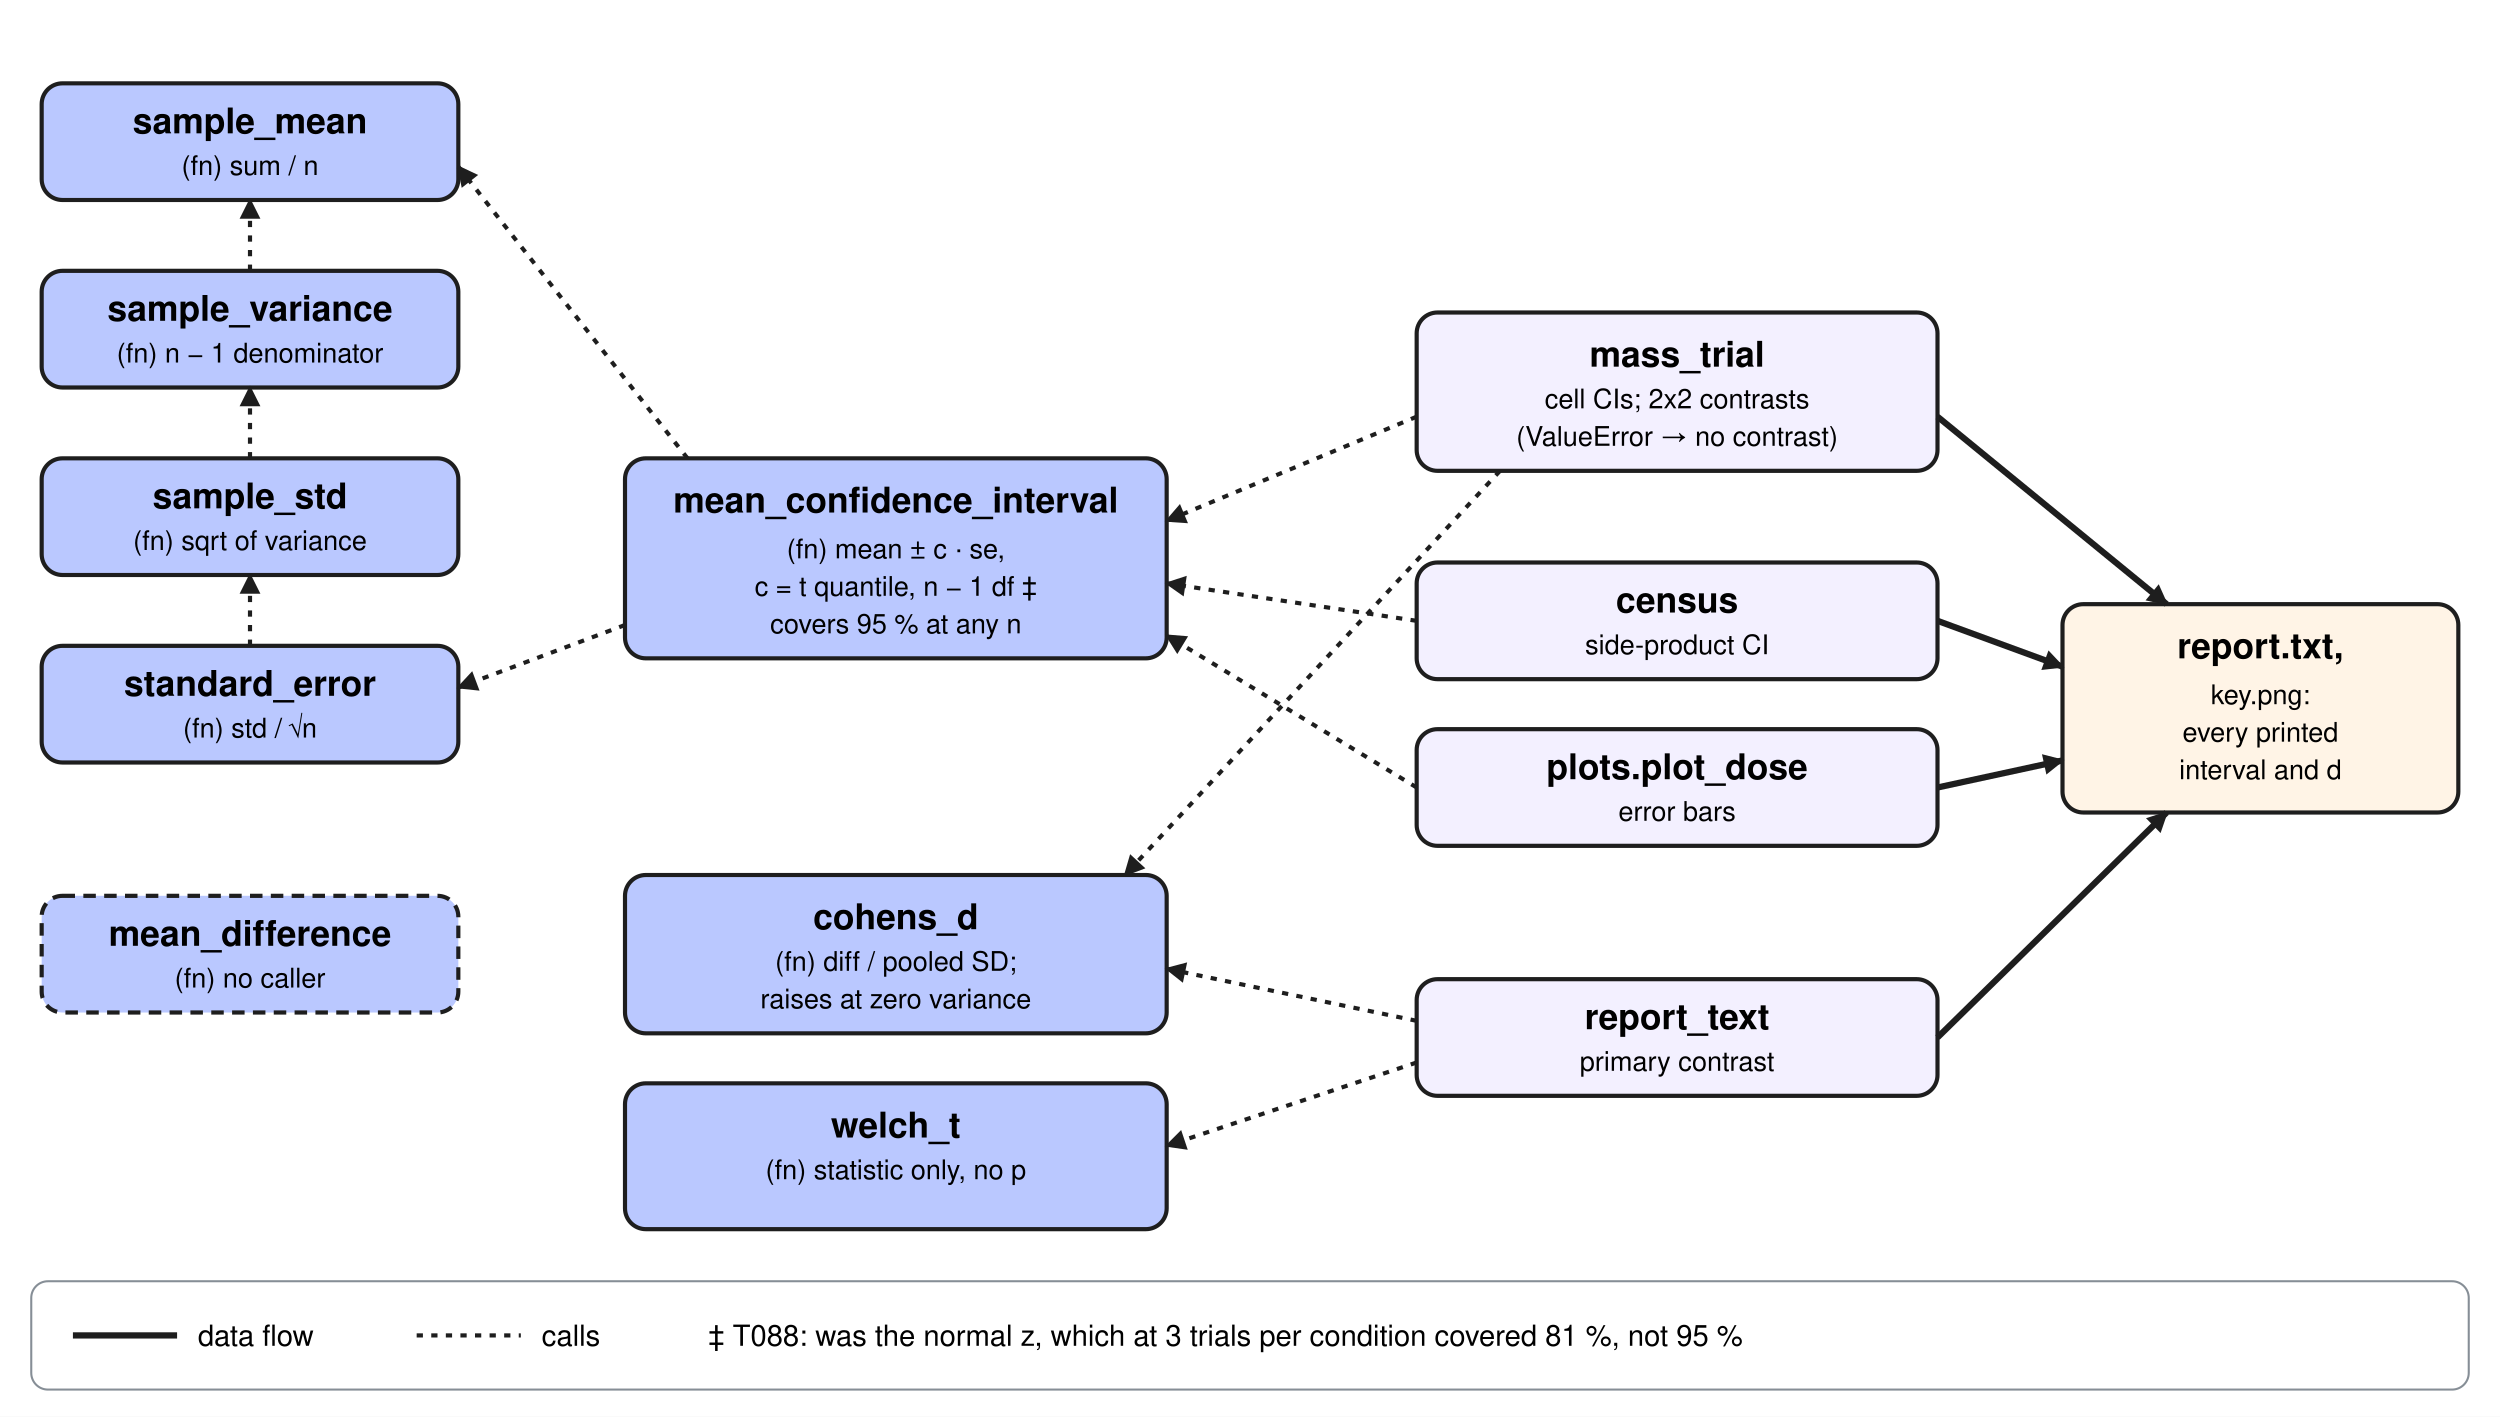
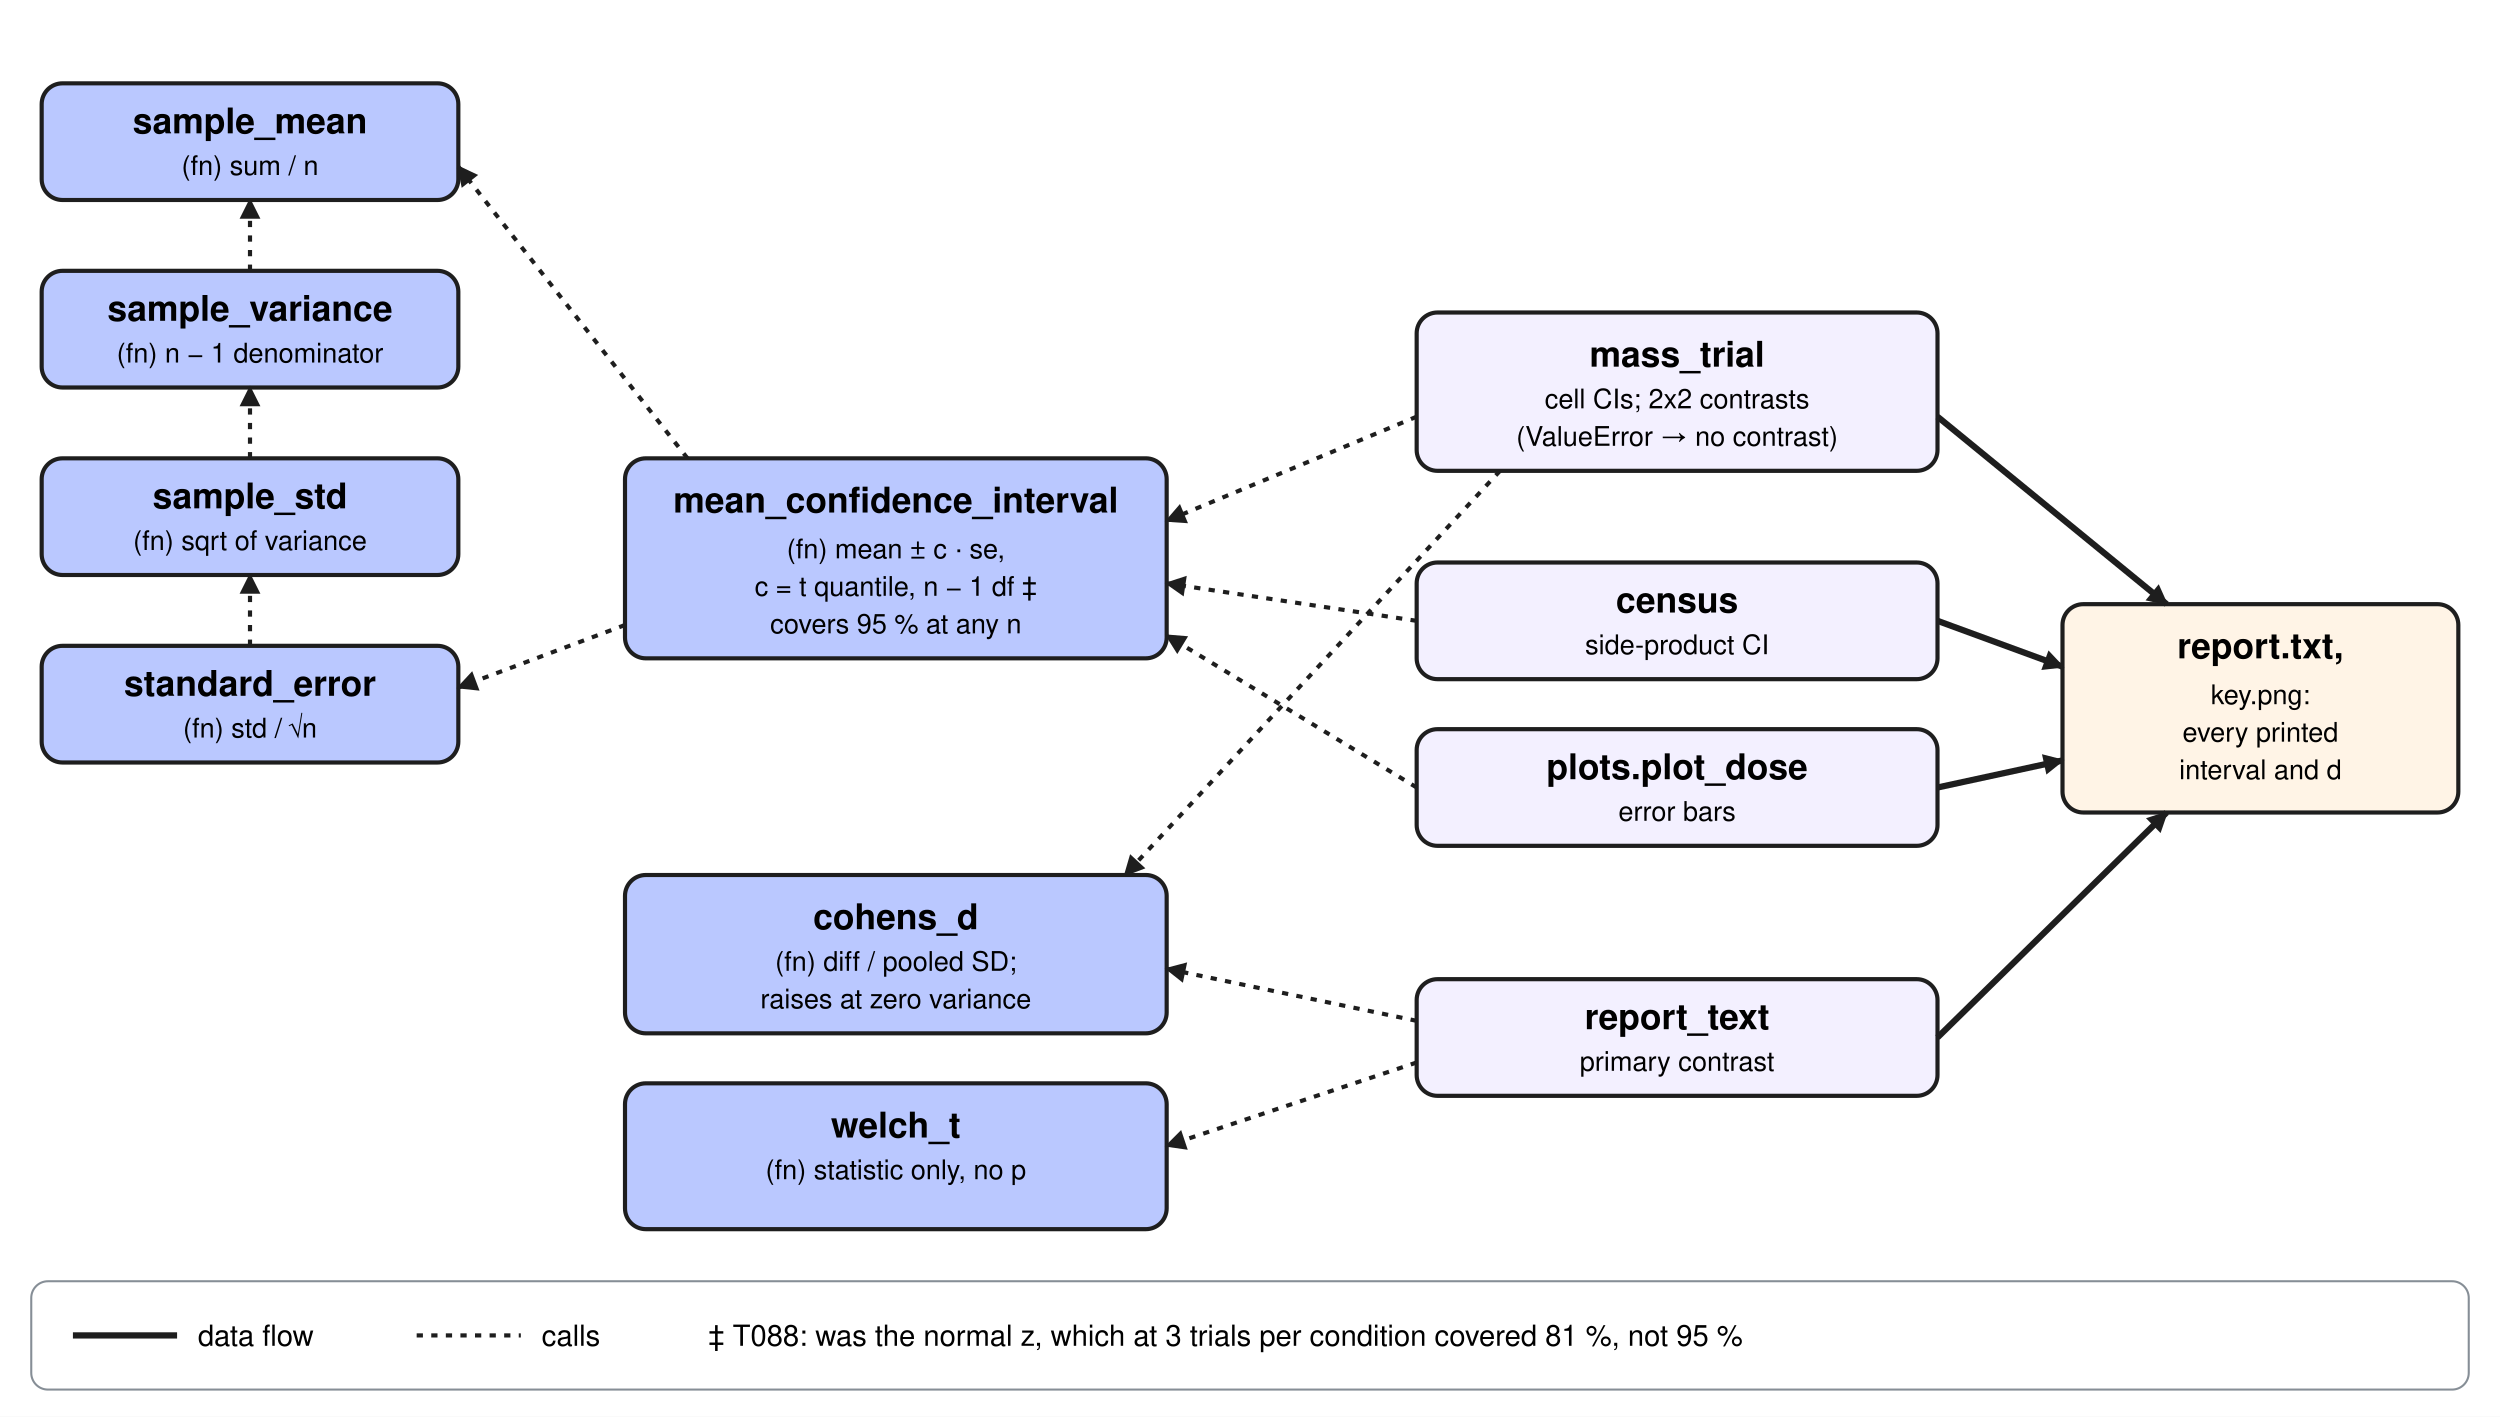
<svg xmlns="http://www.w3.org/2000/svg" width="2400" height="1360" viewBox="0 0 1200 680" font-family="Helvetica, Arial, sans-serif">
  <defs>
    <marker id="arrowhead" viewBox="0 0 10 10" refX="9" refY="5" markerUnits="userSpaceOnUse" markerWidth="10" markerHeight="10" orient="auto-start-reverse">
      <polygon id="arrowhead-shape" points="0,0 10,5 0,10" fill="#1e1e1e" />
    </marker>
  </defs>
  <rect id="bg" x="0" y="0" width="1200" height="680" fill="#ffffff" />
  <g id="n-mean">
    <rect id="n-mean-box" x="20" y="40" width="200" height="56" rx="10" fill="#bac8ff" stroke="#1e1e1e" stroke-width="2" />
    <text id="n-mean-name" x="120" y="64" font-size="17" font-weight="600" text-anchor="middle">sample_mean</text>
    <text id="n-mean-kind" x="120" y="84" font-size="13" text-anchor="middle">(fn) sum / n</text>
  </g>
  <g id="n-var">
    <rect id="n-var-box" x="20" y="130" width="200" height="56" rx="10" fill="#bac8ff" stroke="#1e1e1e" stroke-width="2" />
    <text id="n-var-name" x="120" y="154" font-size="17" font-weight="600" text-anchor="middle">sample_variance</text>
    <text id="n-var-kind" x="120" y="174" font-size="13" text-anchor="middle">(fn) n − 1 denominator</text>
  </g>
  <g id="n-std">
    <rect id="n-std-box" x="20" y="220" width="200" height="56" rx="10" fill="#bac8ff" stroke="#1e1e1e" stroke-width="2" />
    <text id="n-std-name" x="120" y="244" font-size="17" font-weight="600" text-anchor="middle">sample_std</text>
    <text id="n-std-kind" x="120" y="264" font-size="13" text-anchor="middle">(fn) sqrt of variance</text>
  </g>
  <g id="n-se">
    <rect id="n-se-box" x="20" y="310" width="200" height="56" rx="10" fill="#bac8ff" stroke="#1e1e1e" stroke-width="2" />
    <text id="n-se-name" x="120" y="334" font-size="17" font-weight="600" text-anchor="middle">standard_error</text>
    <text id="n-se-kind" x="120" y="354" font-size="13" text-anchor="middle">(fn) std / √n</text>
  </g>
  <line id="e-var-mean" x1="120" y1="130" x2="120" y2="96" stroke="#1e1e1e" stroke-width="2" stroke-dasharray="3 4" marker-end="url(#arrowhead)" />
  <line id="e-std-var" x1="120" y1="220" x2="120" y2="186" stroke="#1e1e1e" stroke-width="2" stroke-dasharray="3 4" marker-end="url(#arrowhead)" />
  <line id="e-se-std" x1="120" y1="310" x2="120" y2="276" stroke="#1e1e1e" stroke-width="2" stroke-dasharray="3 4" marker-end="url(#arrowhead)" />
  <g id="n-ci">
    <rect id="n-ci-box" x="300" y="220" width="260" height="96" rx="10" fill="#bac8ff" stroke="#1e1e1e" stroke-width="2" />
    <text id="n-ci-name" x="430" y="246" font-size="17" font-weight="600" text-anchor="middle">mean_confidence_interval</text>
    <text id="n-ci-k1" x="430" y="268" font-size="13" text-anchor="middle">(fn) mean ± c · se,</text>
    <text id="n-ci-k2" x="430" y="286" font-size="13" text-anchor="middle">c = t quantile, n − 1 df ‡</text>
    <text id="n-ci-k3" x="430" y="304" font-size="13" text-anchor="middle">covers 95 % at any n</text>
  </g>
  <line id="e-ci-se" x1="300" y1="300" x2="220" y2="330" stroke="#1e1e1e" stroke-width="2" stroke-dasharray="3 4" marker-end="url(#arrowhead)" />
  <line id="e-ci-mean" x1="330" y1="220" x2="220" y2="80" stroke="#1e1e1e" stroke-width="2" stroke-dasharray="3 4" marker-end="url(#arrowhead)" />
-   <g id="n-md">
-     <rect id="n-md-box" x="20" y="430" width="200" height="56" rx="10" fill="#bac8ff" stroke="#1e1e1e" stroke-width="2" stroke-dasharray="6 4" />
-     <text id="n-md-name" x="120" y="454" font-size="17" font-weight="600" text-anchor="middle">mean_difference</text>
-     <text id="n-md-kind" x="120" y="474" font-size="13" text-anchor="middle">(fn) no caller</text>
-   </g>
  <g id="n-d">
    <rect id="n-d-box" x="300" y="420" width="260" height="76" rx="10" fill="#bac8ff" stroke="#1e1e1e" stroke-width="2" />
    <text id="n-d-name" x="430" y="446" font-size="17" font-weight="600" text-anchor="middle">cohens_d</text>
    <text id="n-d-k1" x="430" y="466" font-size="13" text-anchor="middle">(fn) diff / pooled SD;</text>
    <text id="n-d-k2" x="430" y="484" font-size="13" text-anchor="middle">raises at zero variance</text>
  </g>
  <g id="n-t">
    <rect id="n-t-box" x="300" y="520" width="260" height="70" rx="10" fill="#bac8ff" stroke="#1e1e1e" stroke-width="2" />
    <text id="n-t-name" x="430" y="546" font-size="17" font-weight="600" text-anchor="middle">welch_t</text>
    <text id="n-t-k1" x="430" y="566" font-size="13" text-anchor="middle">(fn) statistic only, no p</text>
  </g>
  <g id="n-mt">
    <rect id="n-mt-box" x="680" y="150" width="250" height="76" rx="10" fill="#f3f0ff" stroke="#1e1e1e" stroke-width="2" />
    <text id="n-mt-name" x="805" y="176" font-size="17" font-weight="600" text-anchor="middle">mass_trial</text>
    <text id="n-mt-k1" x="805" y="196" font-size="13" text-anchor="middle">cell CIs; 2x2 contrasts</text>
    <text id="n-mt-k2" x="805" y="214" font-size="13" text-anchor="middle">(ValueError → no contrast)</text>
  </g>
  <g id="n-census">
    <rect id="n-census-box" x="680" y="270" width="250" height="56" rx="10" fill="#f3f0ff" stroke="#1e1e1e" stroke-width="2" />
    <text id="n-census-name" x="805" y="294" font-size="17" font-weight="600" text-anchor="middle">census</text>
    <text id="n-census-k1" x="805" y="314" font-size="13" text-anchor="middle">side-product CI</text>
  </g>
  <g id="n-plots">
    <rect id="n-plots-box" x="680" y="350" width="250" height="56" rx="10" fill="#f3f0ff" stroke="#1e1e1e" stroke-width="2" />
    <text id="n-plots-name" x="805" y="374" font-size="17" font-weight="600" text-anchor="middle">plots.plot_dose</text>
    <text id="n-plots-k1" x="805" y="394" font-size="13" text-anchor="middle">error bars</text>
  </g>
  <g id="n-rt">
    <rect id="n-rt-box" x="680" y="470" width="250" height="56" rx="10" fill="#f3f0ff" stroke="#1e1e1e" stroke-width="2" />
    <text id="n-rt-name" x="805" y="494" font-size="17" font-weight="600" text-anchor="middle">report_text</text>
    <text id="n-rt-k1" x="805" y="514" font-size="13" text-anchor="middle">primary contrast</text>
  </g>
  <line id="e-mt-ci" x1="680" y1="200" x2="560" y2="250" stroke="#1e1e1e" stroke-width="2" stroke-dasharray="3 4" marker-end="url(#arrowhead)" />
  <line id="e-census-ci" x1="680" y1="298" x2="560" y2="280" stroke="#1e1e1e" stroke-width="2" stroke-dasharray="3 4" marker-end="url(#arrowhead)" />
  <line id="e-plots-ci" x1="680" y1="378" x2="560" y2="305" stroke="#1e1e1e" stroke-width="2" stroke-dasharray="3 4" marker-end="url(#arrowhead)" />
  <line id="e-mt-d" x1="720" y1="226" x2="540" y2="420" stroke="#1e1e1e" stroke-width="2" stroke-dasharray="3 4" marker-end="url(#arrowhead)" />
  <line id="e-rt-d" x1="680" y1="490" x2="560" y2="465" stroke="#1e1e1e" stroke-width="2" stroke-dasharray="3 4" marker-end="url(#arrowhead)" />
  <line id="e-rt-t" x1="680" y1="510" x2="560" y2="550" stroke="#1e1e1e" stroke-width="2" stroke-dasharray="3 4" marker-end="url(#arrowhead)" />
  <g id="n-out">
    <rect id="n-out-box" x="990" y="290" width="190" height="100" rx="10" fill="#fff4e6" stroke="#1e1e1e" stroke-width="2" />
    <text id="n-out-name" x="1085" y="316" font-size="17" font-weight="600" text-anchor="middle">report.txt,</text>
    <text id="n-out-k1" x="1085" y="338" font-size="13" text-anchor="middle">key.png:</text>
    <text id="n-out-k2" x="1085" y="356" font-size="13" text-anchor="middle">every printed</text>
    <text id="n-out-k3" x="1085" y="374" font-size="13" text-anchor="middle">interval and d</text>
  </g>
  <line id="e-mt-out" x1="930" y1="200" x2="1040" y2="290" stroke="#1e1e1e" stroke-width="3" marker-end="url(#arrowhead)" />
  <line id="e-census-out" x1="930" y1="298" x2="990" y2="320" stroke="#1e1e1e" stroke-width="3" marker-end="url(#arrowhead)" />
  <line id="e-plots-out" x1="930" y1="378" x2="990" y2="365" stroke="#1e1e1e" stroke-width="3" marker-end="url(#arrowhead)" />
  <line id="e-rt-out" x1="930" y1="498" x2="1040" y2="390" stroke="#1e1e1e" stroke-width="3" marker-end="url(#arrowhead)" />
  <g id="legend">
    <rect id="legend-box" x="15" y="615" width="1170" height="52" rx="8" fill="#ffffff" stroke="#868e96" stroke-width="1" />
    <line id="legend-solid" x1="35" y1="641" x2="85" y2="641" stroke="#1e1e1e" stroke-width="3" />
    <text id="legend-solid-text" x="95" y="646" font-size="14">data flow</text>
    <line id="legend-dotted" x1="200" y1="641" x2="250" y2="641" stroke="#1e1e1e" stroke-width="2" stroke-dasharray="3 4" />
    <text id="legend-dotted-text" x="260" y="646" font-size="14">calls</text>
    <text id="legend-dagger" x="340" y="646" font-size="14">‡ T088: was the normal z, which at 3 trials per condition covered 81 %, not 95 %</text>
  </g>
</svg>
